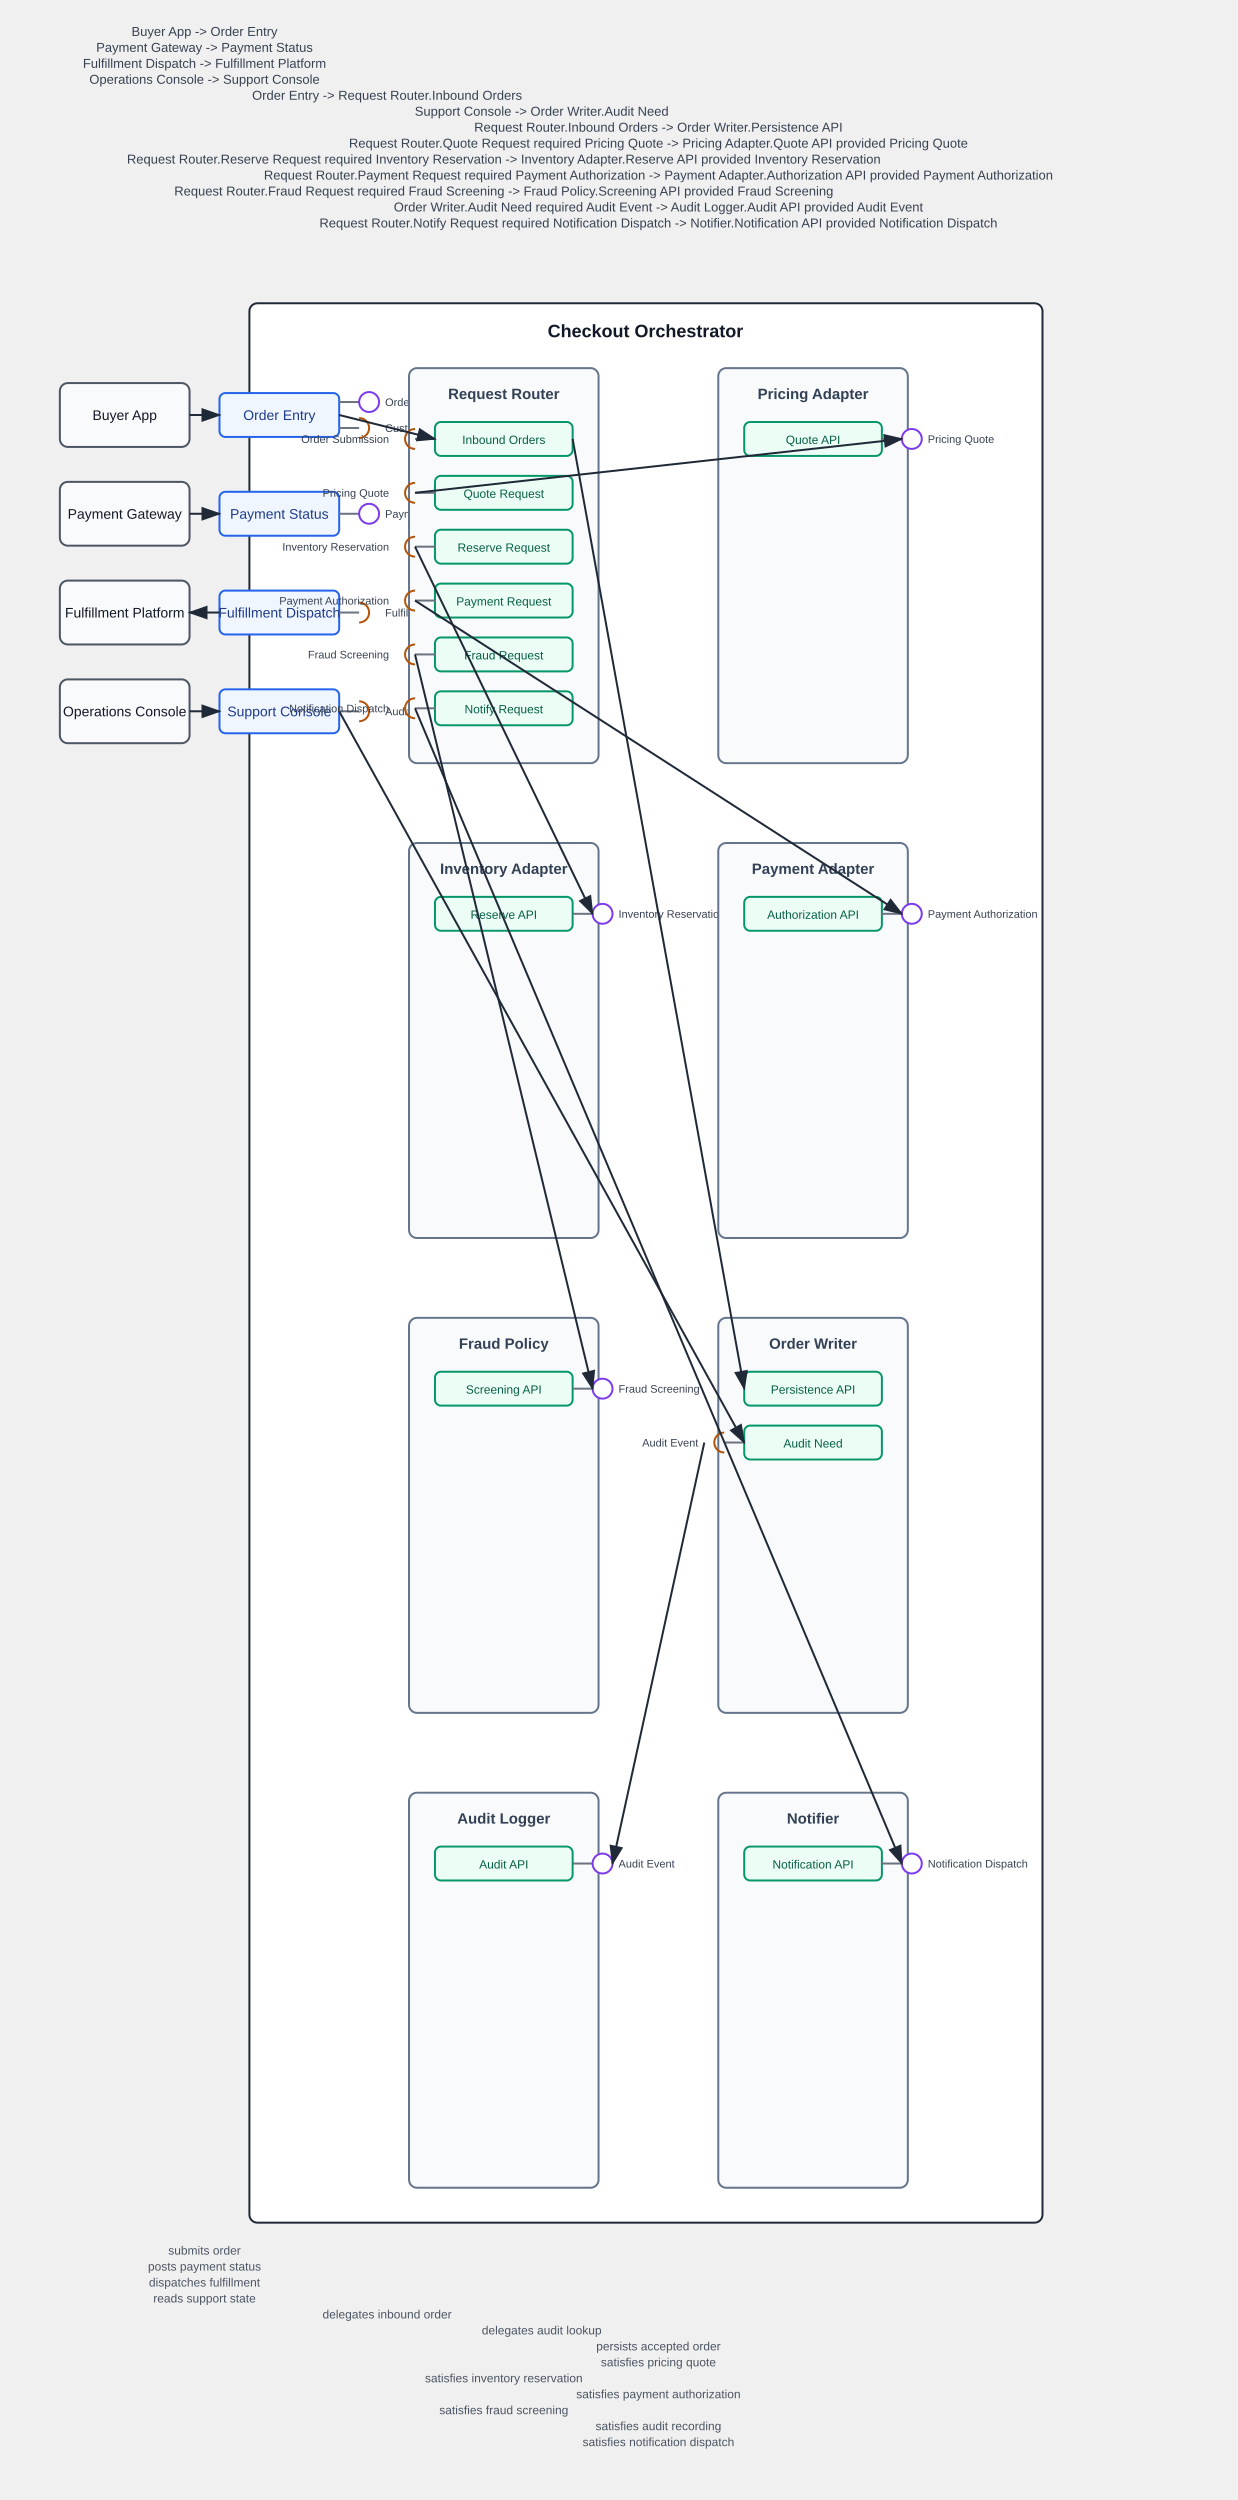
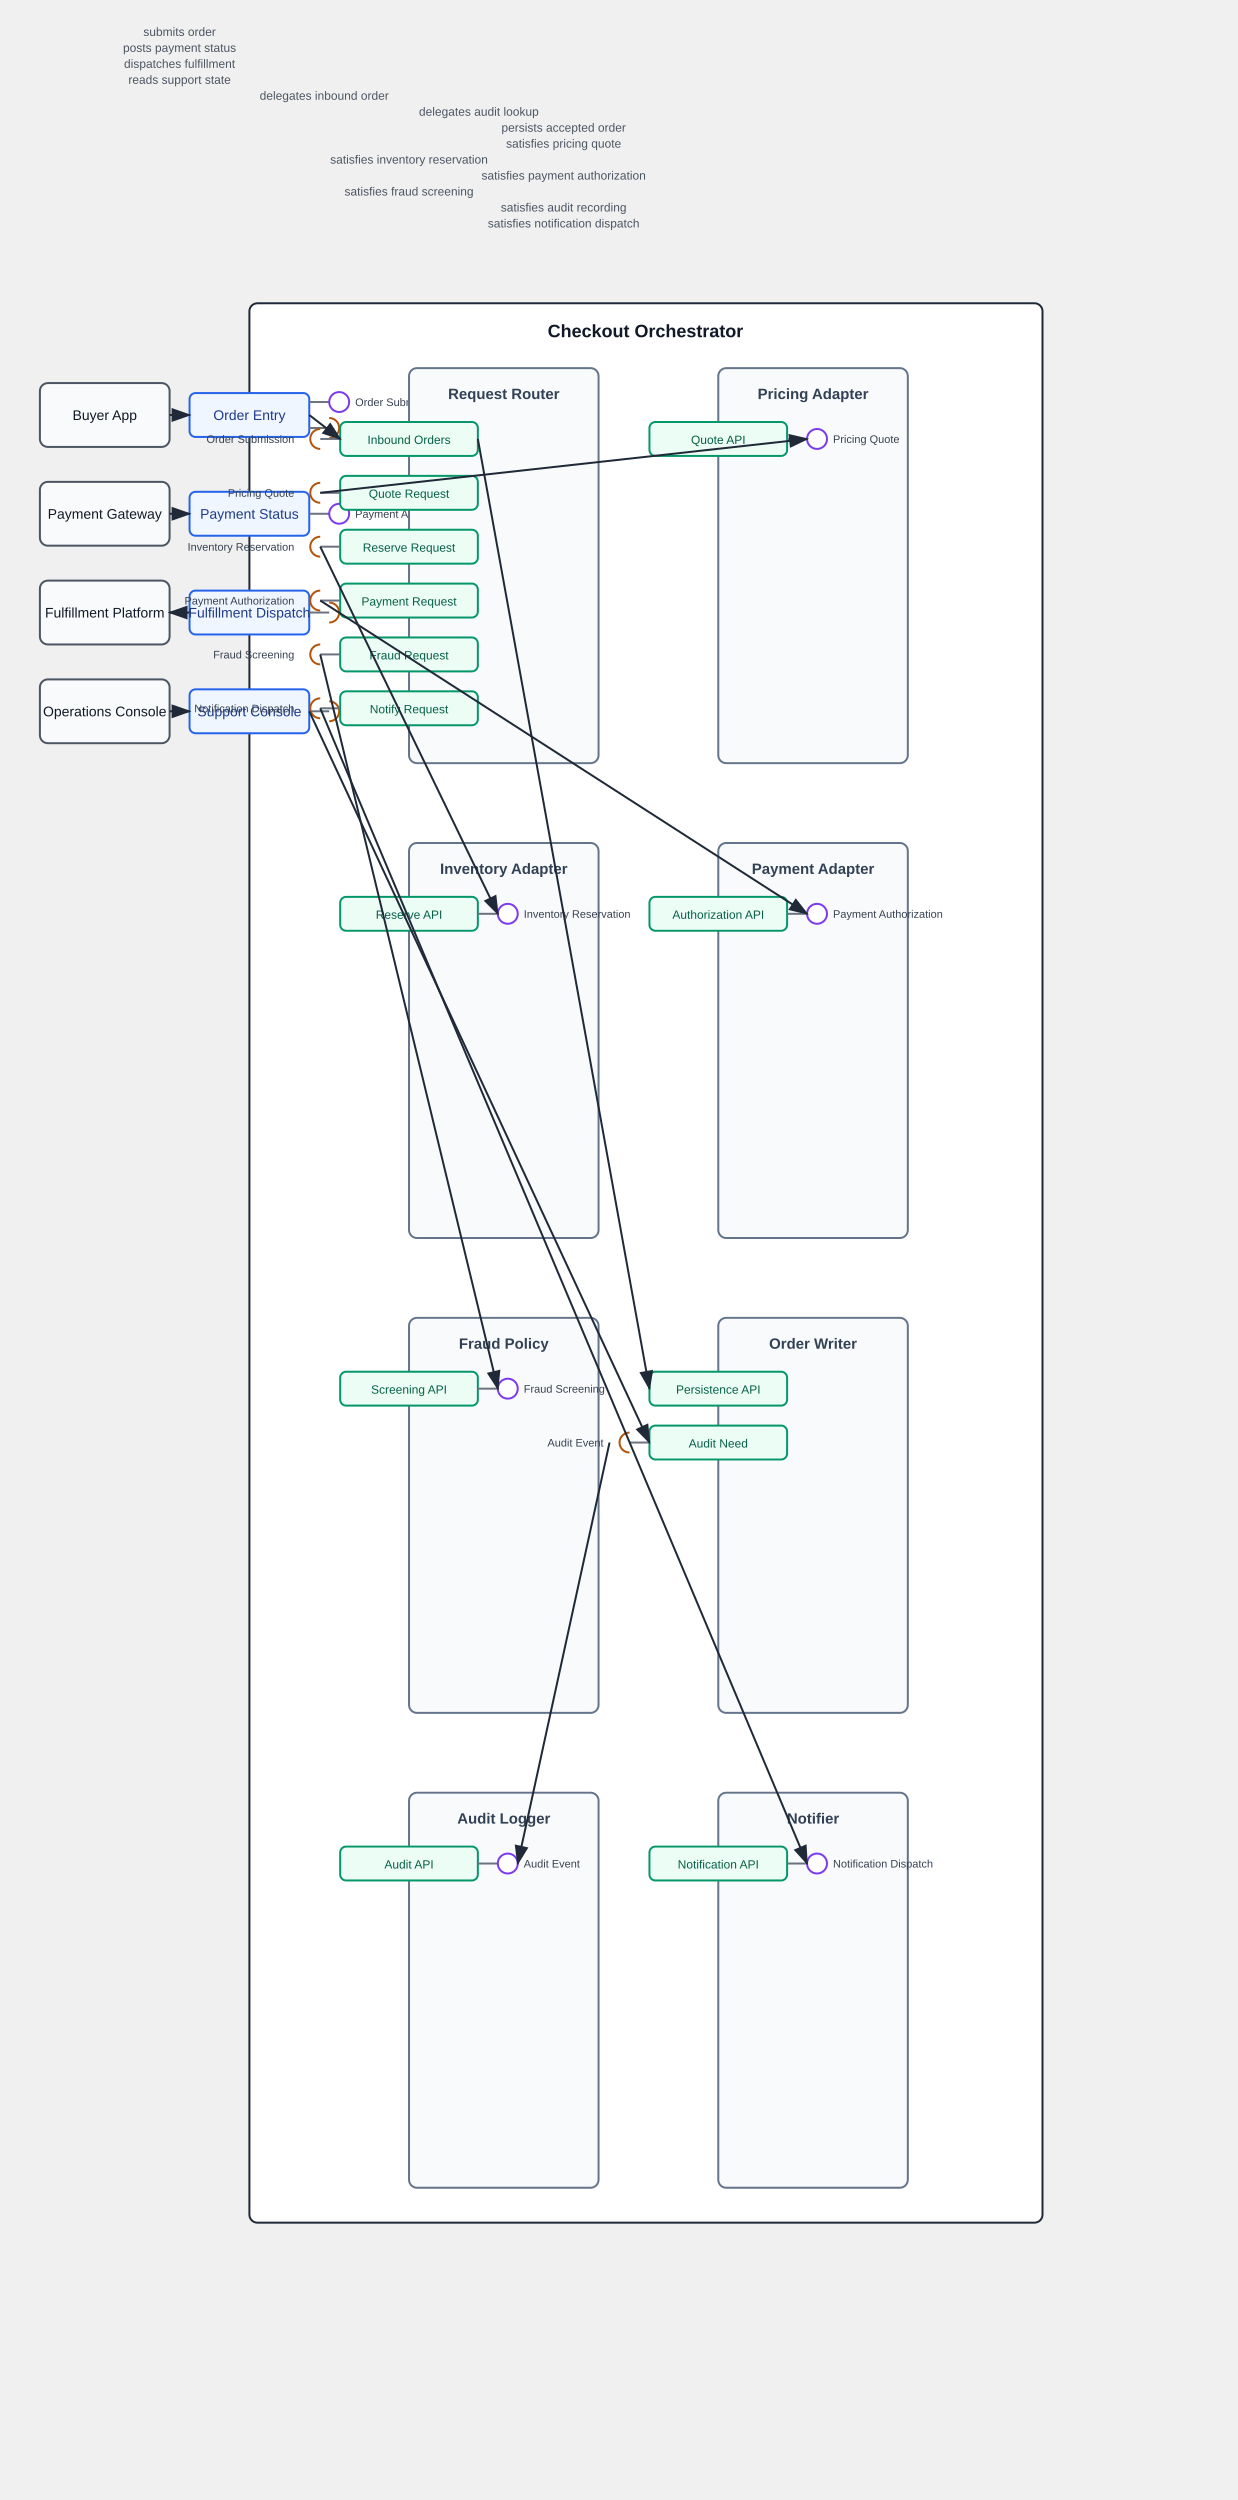
<svg xmlns="http://www.w3.org/2000/svg" width="1240" height="2506" viewBox="0 0 1240 2506" role="img" aria-labelledby="title desc">
  <defs>
    <marker id="arrowhead" markerWidth="10" markerHeight="7" refX="9" refY="3.5" orient="auto">
      <polygon points="0 0, 10 3.5, 0 7" fill="#1f2937" />
    </marker>
  </defs>
  <rect x="250" y="304" width="795" height="1924" rx="8" fill="#ffffff" stroke="#1f2937" stroke-width="2" />
  <text x="647" y="338" text-anchor="middle" font-family="Arial, sans-serif" font-size="18" font-weight="700" fill="#111827">Checkout Orchestrator</text>
-   <rect x="220" y="394" width="120" height="44" rx="6" fill="#eff6ff" stroke="#2563eb" stroke-width="2" />
-   <text x="280" y="421" text-anchor="middle" font-family="Arial, sans-serif" font-size="14" fill="#1e3a8a">Order Entry</text>
-   <line x1="340" y1="403" x2="360" y2="403" stroke="#6b7280" stroke-width="2" />
-   <circle data-interface-role="provided" data-owner="checkout_orchestrator" data-port="order_entry" data-interface="order_submission" cx="370" cy="403" r="10" fill="#ffffff" stroke="#7c3aed" stroke-width="2" />
-   <text x="386" y="407" text-anchor="start" font-family="Arial, sans-serif" font-size="11" fill="#374151">Order Submission</text>
-   <line x1="340" y1="429" x2="360" y2="429" stroke="#6b7280" stroke-width="2" />
-   <path data-interface-role="required" data-owner="checkout_orchestrator" data-port="order_entry" data-interface="customer_profile" d="M 360 419 A 10 10 0 0 1 360 439" fill="none" stroke="#b45309" stroke-width="2" />
-   <text x="386" y="433" text-anchor="start" font-family="Arial, sans-serif" font-size="11" fill="#374151">Customer Profile</text>
-   <rect x="220" y="493" width="120" height="44" rx="6" fill="#eff6ff" stroke="#2563eb" stroke-width="2" />
-   <text x="280" y="520" text-anchor="middle" font-family="Arial, sans-serif" font-size="14" fill="#1e3a8a">Payment Status</text>
-   <line x1="340" y1="515" x2="360" y2="515" stroke="#6b7280" stroke-width="2" />
-   <circle data-interface-role="provided" data-owner="checkout_orchestrator" data-port="payment_status" data-interface="payment_authorization" cx="370" cy="515" r="10" fill="#ffffff" stroke="#7c3aed" stroke-width="2" />
-   <text x="386" y="519" text-anchor="start" font-family="Arial, sans-serif" font-size="11" fill="#374151">Payment Authorization</text>
-   <rect x="220" y="592" width="120" height="44" rx="6" fill="#eff6ff" stroke="#2563eb" stroke-width="2" />
-   <text x="280" y="619" text-anchor="middle" font-family="Arial, sans-serif" font-size="14" fill="#1e3a8a">Fulfillment Dispatch</text>
-   <line x1="340" y1="614" x2="360" y2="614" stroke="#6b7280" stroke-width="2" />
-   <path data-interface-role="required" data-owner="checkout_orchestrator" data-port="fulfillment_dispatch" data-interface="fulfillment_command" d="M 360 604 A 10 10 0 0 1 360 624" fill="none" stroke="#b45309" stroke-width="2" />
-   <text x="386" y="618" text-anchor="start" font-family="Arial, sans-serif" font-size="11" fill="#374151">Fulfillment Command</text>
-   <rect x="220" y="691" width="120" height="44" rx="6" fill="#eff6ff" stroke="#2563eb" stroke-width="2" />
-   <text x="280" y="718" text-anchor="middle" font-family="Arial, sans-serif" font-size="14" fill="#1e3a8a">Support Console</text>
-   <line x1="340" y1="713" x2="360" y2="713" stroke="#6b7280" stroke-width="2" />
-   <path data-interface-role="required" data-owner="checkout_orchestrator" data-port="support_console" data-interface="audit_event" d="M 360 703 A 10 10 0 0 1 360 723" fill="none" stroke="#b45309" stroke-width="2" />
-   <text x="386" y="717" text-anchor="start" font-family="Arial, sans-serif" font-size="11" fill="#374151">Audit Event</text>
+   <rect x="190" y="394" width="120" height="44" rx="6" fill="#eff6ff" stroke="#2563eb" stroke-width="2" />
+   <text x="250" y="421" text-anchor="middle" font-family="Arial, sans-serif" font-size="14" fill="#1e3a8a">Order Entry</text>
+   <line x1="310" y1="403" x2="330" y2="403" stroke="#6b7280" stroke-width="2" />
+   <circle data-interface-role="provided" data-owner="checkout_orchestrator" data-port="order_entry" data-interface="order_submission" cx="340" cy="403" r="10" fill="#ffffff" stroke="#7c3aed" stroke-width="2" />
+   <text x="356" y="407" text-anchor="start" font-family="Arial, sans-serif" font-size="11" fill="#374151">Order Submission</text>
+   <line x1="310" y1="429" x2="330" y2="429" stroke="#6b7280" stroke-width="2" />
+   <path data-interface-role="required" data-owner="checkout_orchestrator" data-port="order_entry" data-interface="customer_profile" d="M 330 419 A 10 10 0 0 1 330 439" fill="none" stroke="#b45309" stroke-width="2" />
+   <text x="356" y="433" text-anchor="start" font-family="Arial, sans-serif" font-size="11" fill="#374151">Customer Profile</text>
+   <rect x="190" y="493" width="120" height="44" rx="6" fill="#eff6ff" stroke="#2563eb" stroke-width="2" />
+   <text x="250" y="520" text-anchor="middle" font-family="Arial, sans-serif" font-size="14" fill="#1e3a8a">Payment Status</text>
+   <line x1="310" y1="515" x2="330" y2="515" stroke="#6b7280" stroke-width="2" />
+   <circle data-interface-role="provided" data-owner="checkout_orchestrator" data-port="payment_status" data-interface="payment_authorization" cx="340" cy="515" r="10" fill="#ffffff" stroke="#7c3aed" stroke-width="2" />
+   <text x="356" y="519" text-anchor="start" font-family="Arial, sans-serif" font-size="11" fill="#374151">Payment Authorization</text>
+   <rect x="190" y="592" width="120" height="44" rx="6" fill="#eff6ff" stroke="#2563eb" stroke-width="2" />
+   <text x="250" y="619" text-anchor="middle" font-family="Arial, sans-serif" font-size="14" fill="#1e3a8a">Fulfillment Dispatch</text>
+   <line x1="310" y1="614" x2="330" y2="614" stroke="#6b7280" stroke-width="2" />
+   <path data-interface-role="required" data-owner="checkout_orchestrator" data-port="fulfillment_dispatch" data-interface="fulfillment_command" d="M 330 604 A 10 10 0 0 1 330 624" fill="none" stroke="#b45309" stroke-width="2" />
+   <text x="356" y="618" text-anchor="start" font-family="Arial, sans-serif" font-size="11" fill="#374151">Fulfillment Command</text>
+   <rect x="190" y="691" width="120" height="44" rx="6" fill="#eff6ff" stroke="#2563eb" stroke-width="2" />
+   <text x="250" y="718" text-anchor="middle" font-family="Arial, sans-serif" font-size="14" fill="#1e3a8a">Support Console</text>
+   <line x1="310" y1="713" x2="330" y2="713" stroke="#6b7280" stroke-width="2" />
+   <path data-interface-role="required" data-owner="checkout_orchestrator" data-port="support_console" data-interface="audit_event" d="M 330 703 A 10 10 0 0 1 330 723" fill="none" stroke="#b45309" stroke-width="2" />
+   <text x="356" y="717" text-anchor="start" font-family="Arial, sans-serif" font-size="11" fill="#374151">Audit Event</text>
  <rect x="410" y="369" width="190" height="396" rx="8" fill="#f8fafc" stroke="#64748b" stroke-width="2" />
  <text x="505" y="400" text-anchor="middle" font-family="Arial, sans-serif" font-size="15" font-weight="700" fill="#334155">Request Router</text>
-   <rect x="436" y="423" width="138" height="34" rx="6" fill="#ecfdf5" stroke="#059669" stroke-width="2" />
-   <text x="505" y="445" text-anchor="middle" font-family="Arial, sans-serif" font-size="12" fill="#065f46">Inbound Orders</text>
-   <line x1="436" y1="440" x2="416" y2="440" stroke="#6b7280" stroke-width="2" />
-   <path data-interface-role="required" data-owner="request_router" data-port="inbound_orders" data-interface="order_submission" d="M 416 430 A 10 10 0 0 0 416 450" fill="none" stroke="#b45309" stroke-width="2" />
-   <text x="390" y="444" text-anchor="end" font-family="Arial, sans-serif" font-size="11" fill="#374151">Order Submission</text>
-   <rect x="436" y="477" width="138" height="34" rx="6" fill="#ecfdf5" stroke="#059669" stroke-width="2" />
-   <text x="505" y="499" text-anchor="middle" font-family="Arial, sans-serif" font-size="12" fill="#065f46">Quote Request</text>
-   <line x1="436" y1="494" x2="416" y2="494" stroke="#6b7280" stroke-width="2" />
-   <path data-interface-role="required" data-owner="request_router" data-port="quote_request" data-interface="pricing_quote" d="M 416 484 A 10 10 0 0 0 416 504" fill="none" stroke="#b45309" stroke-width="2" />
-   <text x="390" y="498" text-anchor="end" font-family="Arial, sans-serif" font-size="11" fill="#374151">Pricing Quote</text>
-   <rect x="436" y="531" width="138" height="34" rx="6" fill="#ecfdf5" stroke="#059669" stroke-width="2" />
-   <text x="505" y="553" text-anchor="middle" font-family="Arial, sans-serif" font-size="12" fill="#065f46">Reserve Request</text>
-   <line x1="436" y1="548" x2="416" y2="548" stroke="#6b7280" stroke-width="2" />
-   <path data-interface-role="required" data-owner="request_router" data-port="reserve_request" data-interface="inventory_reservation" d="M 416 538 A 10 10 0 0 0 416 558" fill="none" stroke="#b45309" stroke-width="2" />
-   <text x="390" y="552" text-anchor="end" font-family="Arial, sans-serif" font-size="11" fill="#374151">Inventory Reservation</text>
-   <rect x="436" y="585" width="138" height="34" rx="6" fill="#ecfdf5" stroke="#059669" stroke-width="2" />
-   <text x="505" y="607" text-anchor="middle" font-family="Arial, sans-serif" font-size="12" fill="#065f46">Payment Request</text>
-   <line x1="436" y1="602" x2="416" y2="602" stroke="#6b7280" stroke-width="2" />
-   <path data-interface-role="required" data-owner="request_router" data-port="payment_request" data-interface="payment_authorization" d="M 416 592 A 10 10 0 0 0 416 612" fill="none" stroke="#b45309" stroke-width="2" />
-   <text x="390" y="606" text-anchor="end" font-family="Arial, sans-serif" font-size="11" fill="#374151">Payment Authorization</text>
-   <rect x="436" y="639" width="138" height="34" rx="6" fill="#ecfdf5" stroke="#059669" stroke-width="2" />
-   <text x="505" y="661" text-anchor="middle" font-family="Arial, sans-serif" font-size="12" fill="#065f46">Fraud Request</text>
-   <line x1="436" y1="656" x2="416" y2="656" stroke="#6b7280" stroke-width="2" />
-   <path data-interface-role="required" data-owner="request_router" data-port="fraud_request" data-interface="fraud_screening" d="M 416 646 A 10 10 0 0 0 416 666" fill="none" stroke="#b45309" stroke-width="2" />
-   <text x="390" y="660" text-anchor="end" font-family="Arial, sans-serif" font-size="11" fill="#374151">Fraud Screening</text>
-   <rect x="436" y="693" width="138" height="34" rx="6" fill="#ecfdf5" stroke="#059669" stroke-width="2" />
-   <text x="505" y="715" text-anchor="middle" font-family="Arial, sans-serif" font-size="12" fill="#065f46">Notify Request</text>
-   <line x1="436" y1="710" x2="416" y2="710" stroke="#6b7280" stroke-width="2" />
-   <path data-interface-role="required" data-owner="request_router" data-port="notify_request" data-interface="notification_dispatch" d="M 416 700 A 10 10 0 0 0 416 720" fill="none" stroke="#b45309" stroke-width="2" />
-   <text x="390" y="714" text-anchor="end" font-family="Arial, sans-serif" font-size="11" fill="#374151">Notification Dispatch</text>
+   <rect x="341" y="423" width="138" height="34" rx="6" fill="#ecfdf5" stroke="#059669" stroke-width="2" />
+   <text x="410" y="445" text-anchor="middle" font-family="Arial, sans-serif" font-size="12" fill="#065f46">Inbound Orders</text>
+   <line x1="341" y1="440" x2="321" y2="440" stroke="#6b7280" stroke-width="2" />
+   <path data-interface-role="required" data-owner="request_router" data-port="inbound_orders" data-interface="order_submission" d="M 321 430 A 10 10 0 0 0 321 450" fill="none" stroke="#b45309" stroke-width="2" />
+   <text x="295" y="444" text-anchor="end" font-family="Arial, sans-serif" font-size="11" fill="#374151">Order Submission</text>
+   <rect x="341" y="477" width="138" height="34" rx="6" fill="#ecfdf5" stroke="#059669" stroke-width="2" />
+   <text x="410" y="499" text-anchor="middle" font-family="Arial, sans-serif" font-size="12" fill="#065f46">Quote Request</text>
+   <line x1="341" y1="494" x2="321" y2="494" stroke="#6b7280" stroke-width="2" />
+   <path data-interface-role="required" data-owner="request_router" data-port="quote_request" data-interface="pricing_quote" d="M 321 484 A 10 10 0 0 0 321 504" fill="none" stroke="#b45309" stroke-width="2" />
+   <text x="295" y="498" text-anchor="end" font-family="Arial, sans-serif" font-size="11" fill="#374151">Pricing Quote</text>
+   <rect x="341" y="531" width="138" height="34" rx="6" fill="#ecfdf5" stroke="#059669" stroke-width="2" />
+   <text x="410" y="553" text-anchor="middle" font-family="Arial, sans-serif" font-size="12" fill="#065f46">Reserve Request</text>
+   <line x1="341" y1="548" x2="321" y2="548" stroke="#6b7280" stroke-width="2" />
+   <path data-interface-role="required" data-owner="request_router" data-port="reserve_request" data-interface="inventory_reservation" d="M 321 538 A 10 10 0 0 0 321 558" fill="none" stroke="#b45309" stroke-width="2" />
+   <text x="295" y="552" text-anchor="end" font-family="Arial, sans-serif" font-size="11" fill="#374151">Inventory Reservation</text>
+   <rect x="341" y="585" width="138" height="34" rx="6" fill="#ecfdf5" stroke="#059669" stroke-width="2" />
+   <text x="410" y="607" text-anchor="middle" font-family="Arial, sans-serif" font-size="12" fill="#065f46">Payment Request</text>
+   <line x1="341" y1="602" x2="321" y2="602" stroke="#6b7280" stroke-width="2" />
+   <path data-interface-role="required" data-owner="request_router" data-port="payment_request" data-interface="payment_authorization" d="M 321 592 A 10 10 0 0 0 321 612" fill="none" stroke="#b45309" stroke-width="2" />
+   <text x="295" y="606" text-anchor="end" font-family="Arial, sans-serif" font-size="11" fill="#374151">Payment Authorization</text>
+   <rect x="341" y="639" width="138" height="34" rx="6" fill="#ecfdf5" stroke="#059669" stroke-width="2" />
+   <text x="410" y="661" text-anchor="middle" font-family="Arial, sans-serif" font-size="12" fill="#065f46">Fraud Request</text>
+   <line x1="341" y1="656" x2="321" y2="656" stroke="#6b7280" stroke-width="2" />
+   <path data-interface-role="required" data-owner="request_router" data-port="fraud_request" data-interface="fraud_screening" d="M 321 646 A 10 10 0 0 0 321 666" fill="none" stroke="#b45309" stroke-width="2" />
+   <text x="295" y="660" text-anchor="end" font-family="Arial, sans-serif" font-size="11" fill="#374151">Fraud Screening</text>
+   <rect x="341" y="693" width="138" height="34" rx="6" fill="#ecfdf5" stroke="#059669" stroke-width="2" />
+   <text x="410" y="715" text-anchor="middle" font-family="Arial, sans-serif" font-size="12" fill="#065f46">Notify Request</text>
+   <line x1="341" y1="710" x2="321" y2="710" stroke="#6b7280" stroke-width="2" />
+   <path data-interface-role="required" data-owner="request_router" data-port="notify_request" data-interface="notification_dispatch" d="M 321 700 A 10 10 0 0 0 321 720" fill="none" stroke="#b45309" stroke-width="2" />
+   <text x="295" y="714" text-anchor="end" font-family="Arial, sans-serif" font-size="11" fill="#374151">Notification Dispatch</text>
  <rect x="720" y="369" width="190" height="396" rx="8" fill="#f8fafc" stroke="#64748b" stroke-width="2" />
  <text x="815" y="400" text-anchor="middle" font-family="Arial, sans-serif" font-size="15" font-weight="700" fill="#334155">Pricing Adapter</text>
-   <rect x="746" y="423" width="138" height="34" rx="6" fill="#ecfdf5" stroke="#059669" stroke-width="2" />
-   <text x="815" y="445" text-anchor="middle" font-family="Arial, sans-serif" font-size="12" fill="#065f46">Quote API</text>
-   <line x1="884" y1="440" x2="904" y2="440" stroke="#6b7280" stroke-width="2" />
-   <circle data-interface-role="provided" data-owner="pricing_adapter" data-port="quote_api" data-interface="pricing_quote" cx="914" cy="440" r="10" fill="#ffffff" stroke="#7c3aed" stroke-width="2" />
-   <text x="930" y="444" text-anchor="start" font-family="Arial, sans-serif" font-size="11" fill="#374151">Pricing Quote</text>
+   <rect x="651" y="423" width="138" height="34" rx="6" fill="#ecfdf5" stroke="#059669" stroke-width="2" />
+   <text x="720" y="445" text-anchor="middle" font-family="Arial, sans-serif" font-size="12" fill="#065f46">Quote API</text>
+   <line x1="789" y1="440" x2="809" y2="440" stroke="#6b7280" stroke-width="2" />
+   <circle data-interface-role="provided" data-owner="pricing_adapter" data-port="quote_api" data-interface="pricing_quote" cx="819" cy="440" r="10" fill="#ffffff" stroke="#7c3aed" stroke-width="2" />
+   <text x="835" y="444" text-anchor="start" font-family="Arial, sans-serif" font-size="11" fill="#374151">Pricing Quote</text>
  <rect x="410" y="845" width="190" height="396" rx="8" fill="#f8fafc" stroke="#64748b" stroke-width="2" />
  <text x="505" y="876" text-anchor="middle" font-family="Arial, sans-serif" font-size="15" font-weight="700" fill="#334155">Inventory Adapter</text>
-   <rect x="436" y="899" width="138" height="34" rx="6" fill="#ecfdf5" stroke="#059669" stroke-width="2" />
-   <text x="505" y="921" text-anchor="middle" font-family="Arial, sans-serif" font-size="12" fill="#065f46">Reserve API</text>
-   <line x1="574" y1="916" x2="594" y2="916" stroke="#6b7280" stroke-width="2" />
-   <circle data-interface-role="provided" data-owner="inventory_adapter" data-port="reserve_api" data-interface="inventory_reservation" cx="604" cy="916" r="10" fill="#ffffff" stroke="#7c3aed" stroke-width="2" />
-   <text x="620" y="920" text-anchor="start" font-family="Arial, sans-serif" font-size="11" fill="#374151">Inventory Reservation</text>
+   <rect x="341" y="899" width="138" height="34" rx="6" fill="#ecfdf5" stroke="#059669" stroke-width="2" />
+   <text x="410" y="921" text-anchor="middle" font-family="Arial, sans-serif" font-size="12" fill="#065f46">Reserve API</text>
+   <line x1="479" y1="916" x2="499" y2="916" stroke="#6b7280" stroke-width="2" />
+   <circle data-interface-role="provided" data-owner="inventory_adapter" data-port="reserve_api" data-interface="inventory_reservation" cx="509" cy="916" r="10" fill="#ffffff" stroke="#7c3aed" stroke-width="2" />
+   <text x="525" y="920" text-anchor="start" font-family="Arial, sans-serif" font-size="11" fill="#374151">Inventory Reservation</text>
  <rect x="720" y="845" width="190" height="396" rx="8" fill="#f8fafc" stroke="#64748b" stroke-width="2" />
  <text x="815" y="876" text-anchor="middle" font-family="Arial, sans-serif" font-size="15" font-weight="700" fill="#334155">Payment Adapter</text>
-   <rect x="746" y="899" width="138" height="34" rx="6" fill="#ecfdf5" stroke="#059669" stroke-width="2" />
-   <text x="815" y="921" text-anchor="middle" font-family="Arial, sans-serif" font-size="12" fill="#065f46">Authorization API</text>
-   <line x1="884" y1="916" x2="904" y2="916" stroke="#6b7280" stroke-width="2" />
-   <circle data-interface-role="provided" data-owner="payment_adapter" data-port="authorization_api" data-interface="payment_authorization" cx="914" cy="916" r="10" fill="#ffffff" stroke="#7c3aed" stroke-width="2" />
-   <text x="930" y="920" text-anchor="start" font-family="Arial, sans-serif" font-size="11" fill="#374151">Payment Authorization</text>
+   <rect x="651" y="899" width="138" height="34" rx="6" fill="#ecfdf5" stroke="#059669" stroke-width="2" />
+   <text x="720" y="921" text-anchor="middle" font-family="Arial, sans-serif" font-size="12" fill="#065f46">Authorization API</text>
+   <line x1="789" y1="916" x2="809" y2="916" stroke="#6b7280" stroke-width="2" />
+   <circle data-interface-role="provided" data-owner="payment_adapter" data-port="authorization_api" data-interface="payment_authorization" cx="819" cy="916" r="10" fill="#ffffff" stroke="#7c3aed" stroke-width="2" />
+   <text x="835" y="920" text-anchor="start" font-family="Arial, sans-serif" font-size="11" fill="#374151">Payment Authorization</text>
  <rect x="410" y="1321" width="190" height="396" rx="8" fill="#f8fafc" stroke="#64748b" stroke-width="2" />
  <text x="505" y="1352" text-anchor="middle" font-family="Arial, sans-serif" font-size="15" font-weight="700" fill="#334155">Fraud Policy</text>
-   <rect x="436" y="1375" width="138" height="34" rx="6" fill="#ecfdf5" stroke="#059669" stroke-width="2" />
-   <text x="505" y="1397" text-anchor="middle" font-family="Arial, sans-serif" font-size="12" fill="#065f46">Screening API</text>
-   <line x1="574" y1="1392" x2="594" y2="1392" stroke="#6b7280" stroke-width="2" />
-   <circle data-interface-role="provided" data-owner="fraud_policy" data-port="screening_api" data-interface="fraud_screening" cx="604" cy="1392" r="10" fill="#ffffff" stroke="#7c3aed" stroke-width="2" />
-   <text x="620" y="1396" text-anchor="start" font-family="Arial, sans-serif" font-size="11" fill="#374151">Fraud Screening</text>
+   <rect x="341" y="1375" width="138" height="34" rx="6" fill="#ecfdf5" stroke="#059669" stroke-width="2" />
+   <text x="410" y="1397" text-anchor="middle" font-family="Arial, sans-serif" font-size="12" fill="#065f46">Screening API</text>
+   <line x1="479" y1="1392" x2="499" y2="1392" stroke="#6b7280" stroke-width="2" />
+   <circle data-interface-role="provided" data-owner="fraud_policy" data-port="screening_api" data-interface="fraud_screening" cx="509" cy="1392" r="10" fill="#ffffff" stroke="#7c3aed" stroke-width="2" />
+   <text x="525" y="1396" text-anchor="start" font-family="Arial, sans-serif" font-size="11" fill="#374151">Fraud Screening</text>
  <rect x="720" y="1321" width="190" height="396" rx="8" fill="#f8fafc" stroke="#64748b" stroke-width="2" />
  <text x="815" y="1352" text-anchor="middle" font-family="Arial, sans-serif" font-size="15" font-weight="700" fill="#334155">Order Writer</text>
-   <rect x="746" y="1375" width="138" height="34" rx="6" fill="#ecfdf5" stroke="#059669" stroke-width="2" />
-   <text x="815" y="1397" text-anchor="middle" font-family="Arial, sans-serif" font-size="12" fill="#065f46">Persistence API</text>
-   <rect x="746" y="1429" width="138" height="34" rx="6" fill="#ecfdf5" stroke="#059669" stroke-width="2" />
-   <text x="815" y="1451" text-anchor="middle" font-family="Arial, sans-serif" font-size="12" fill="#065f46">Audit Need</text>
-   <line x1="746" y1="1446" x2="726" y2="1446" stroke="#6b7280" stroke-width="2" />
-   <path data-interface-role="required" data-owner="order_writer" data-port="audit_need" data-interface="audit_event" d="M 726 1436 A 10 10 0 0 0 726 1456" fill="none" stroke="#b45309" stroke-width="2" />
-   <text x="700" y="1450" text-anchor="end" font-family="Arial, sans-serif" font-size="11" fill="#374151">Audit Event</text>
+   <rect x="651" y="1375" width="138" height="34" rx="6" fill="#ecfdf5" stroke="#059669" stroke-width="2" />
+   <text x="720" y="1397" text-anchor="middle" font-family="Arial, sans-serif" font-size="12" fill="#065f46">Persistence API</text>
+   <rect x="651" y="1429" width="138" height="34" rx="6" fill="#ecfdf5" stroke="#059669" stroke-width="2" />
+   <text x="720" y="1451" text-anchor="middle" font-family="Arial, sans-serif" font-size="12" fill="#065f46">Audit Need</text>
+   <line x1="651" y1="1446" x2="631" y2="1446" stroke="#6b7280" stroke-width="2" />
+   <path data-interface-role="required" data-owner="order_writer" data-port="audit_need" data-interface="audit_event" d="M 631 1436 A 10 10 0 0 0 631 1456" fill="none" stroke="#b45309" stroke-width="2" />
+   <text x="605" y="1450" text-anchor="end" font-family="Arial, sans-serif" font-size="11" fill="#374151">Audit Event</text>
  <rect x="410" y="1797" width="190" height="396" rx="8" fill="#f8fafc" stroke="#64748b" stroke-width="2" />
  <text x="505" y="1828" text-anchor="middle" font-family="Arial, sans-serif" font-size="15" font-weight="700" fill="#334155">Audit Logger</text>
-   <rect x="436" y="1851" width="138" height="34" rx="6" fill="#ecfdf5" stroke="#059669" stroke-width="2" />
-   <text x="505" y="1873" text-anchor="middle" font-family="Arial, sans-serif" font-size="12" fill="#065f46">Audit API</text>
-   <line x1="574" y1="1868" x2="594" y2="1868" stroke="#6b7280" stroke-width="2" />
-   <circle data-interface-role="provided" data-owner="audit_logger" data-port="audit_api" data-interface="audit_event" cx="604" cy="1868" r="10" fill="#ffffff" stroke="#7c3aed" stroke-width="2" />
-   <text x="620" y="1872" text-anchor="start" font-family="Arial, sans-serif" font-size="11" fill="#374151">Audit Event</text>
+   <rect x="341" y="1851" width="138" height="34" rx="6" fill="#ecfdf5" stroke="#059669" stroke-width="2" />
+   <text x="410" y="1873" text-anchor="middle" font-family="Arial, sans-serif" font-size="12" fill="#065f46">Audit API</text>
+   <line x1="479" y1="1868" x2="499" y2="1868" stroke="#6b7280" stroke-width="2" />
+   <circle data-interface-role="provided" data-owner="audit_logger" data-port="audit_api" data-interface="audit_event" cx="509" cy="1868" r="10" fill="#ffffff" stroke="#7c3aed" stroke-width="2" />
+   <text x="525" y="1872" text-anchor="start" font-family="Arial, sans-serif" font-size="11" fill="#374151">Audit Event</text>
  <rect x="720" y="1797" width="190" height="396" rx="8" fill="#f8fafc" stroke="#64748b" stroke-width="2" />
  <text x="815" y="1828" text-anchor="middle" font-family="Arial, sans-serif" font-size="15" font-weight="700" fill="#334155">Notifier</text>
-   <rect x="746" y="1851" width="138" height="34" rx="6" fill="#ecfdf5" stroke="#059669" stroke-width="2" />
-   <text x="815" y="1873" text-anchor="middle" font-family="Arial, sans-serif" font-size="12" fill="#065f46">Notification API</text>
-   <line x1="884" y1="1868" x2="904" y2="1868" stroke="#6b7280" stroke-width="2" />
-   <circle data-interface-role="provided" data-owner="notifier" data-port="notification_api" data-interface="notification_dispatch" cx="914" cy="1868" r="10" fill="#ffffff" stroke="#7c3aed" stroke-width="2" />
-   <text x="930" y="1872" text-anchor="start" font-family="Arial, sans-serif" font-size="11" fill="#374151">Notification Dispatch</text>
-   <rect x="60" y="384" width="130" height="64" rx="8" fill="#f9fafb" stroke="#4b5563" stroke-width="2" />
-   <text x="125" y="421" text-anchor="middle" font-family="Arial, sans-serif" font-size="14" fill="#111827">Buyer App</text>
-   <rect x="60" y="483" width="130" height="64" rx="8" fill="#f9fafb" stroke="#4b5563" stroke-width="2" />
-   <text x="125" y="520" text-anchor="middle" font-family="Arial, sans-serif" font-size="14" fill="#111827">Payment Gateway</text>
-   <rect x="60" y="582" width="130" height="64" rx="8" fill="#f9fafb" stroke="#4b5563" stroke-width="2" />
-   <text x="125" y="619" text-anchor="middle" font-family="Arial, sans-serif" font-size="14" fill="#111827">Fulfillment Platform</text>
-   <rect x="60" y="681" width="130" height="64" rx="8" fill="#f9fafb" stroke="#4b5563" stroke-width="2" />
-   <text x="125" y="718" text-anchor="middle" font-family="Arial, sans-serif" font-size="14" fill="#111827">Operations Console</text>
-   <line x1="190" y1="416" x2="220" y2="416" stroke="#1f2937" stroke-width="2" marker-end="url(#arrowhead)" />
-   <text x="205" y="36" text-anchor="middle" font-family="Arial, sans-serif" font-size="13" fill="#374151">Buyer App -&gt; Order Entry</text>
-   <text x="205" y="2260" text-anchor="middle" font-family="Arial, sans-serif" font-size="12" fill="#4b5563">submits order</text>
-   <line x1="190" y1="515" x2="220" y2="515" stroke="#1f2937" stroke-width="2" marker-end="url(#arrowhead)" />
-   <text x="205" y="52" text-anchor="middle" font-family="Arial, sans-serif" font-size="13" fill="#374151">Payment Gateway -&gt; Payment Status</text>
-   <text x="205" y="2276" text-anchor="middle" font-family="Arial, sans-serif" font-size="12" fill="#4b5563">posts payment status</text>
-   <line x1="220" y1="614" x2="190" y2="614" stroke="#1f2937" stroke-width="2" marker-end="url(#arrowhead)" />
-   <text x="205" y="68" text-anchor="middle" font-family="Arial, sans-serif" font-size="13" fill="#374151">Fulfillment Dispatch -&gt; Fulfillment Platform</text>
-   <text x="205" y="2292" text-anchor="middle" font-family="Arial, sans-serif" font-size="12" fill="#4b5563">dispatches fulfillment</text>
-   <line x1="190" y1="713" x2="220" y2="713" stroke="#1f2937" stroke-width="2" marker-end="url(#arrowhead)" />
-   <text x="205" y="84" text-anchor="middle" font-family="Arial, sans-serif" font-size="13" fill="#374151">Operations Console -&gt; Support Console</text>
-   <text x="205" y="2308" text-anchor="middle" font-family="Arial, sans-serif" font-size="12" fill="#4b5563">reads support state</text>
-   <line x1="340" y1="416" x2="436" y2="440" stroke="#1f2937" stroke-width="2" marker-end="url(#arrowhead)" />
-   <text x="388" y="100" text-anchor="middle" font-family="Arial, sans-serif" font-size="13" fill="#374151">Order Entry -&gt; Request Router.Inbound Orders</text>
-   <text x="388" y="2324" text-anchor="middle" font-family="Arial, sans-serif" font-size="12" fill="#4b5563">delegates inbound order</text>
-   <line x1="340" y1="713" x2="746" y2="1446" stroke="#1f2937" stroke-width="2" marker-end="url(#arrowhead)" />
-   <text x="543" y="116" text-anchor="middle" font-family="Arial, sans-serif" font-size="13" fill="#374151">Support Console -&gt; Order Writer.Audit Need</text>
-   <text x="543" y="2340" text-anchor="middle" font-family="Arial, sans-serif" font-size="12" fill="#4b5563">delegates audit lookup</text>
-   <line x1="574" y1="440" x2="746" y2="1392" stroke="#1f2937" stroke-width="2" marker-end="url(#arrowhead)" />
-   <text x="660" y="132" text-anchor="middle" font-family="Arial, sans-serif" font-size="13" fill="#374151">Request Router.Inbound Orders -&gt; Order Writer.Persistence API</text>
-   <text x="660" y="2356" text-anchor="middle" font-family="Arial, sans-serif" font-size="12" fill="#4b5563">persists accepted order</text>
-   <line x1="416" y1="494" x2="904" y2="440" stroke="#1f2937" stroke-width="2" marker-end="url(#arrowhead)" />
-   <text x="660" y="148" text-anchor="middle" font-family="Arial, sans-serif" font-size="13" fill="#374151">Request Router.Quote Request required Pricing Quote -&gt; Pricing Adapter.Quote API provided Pricing Quote</text>
-   <text x="660" y="2372" text-anchor="middle" font-family="Arial, sans-serif" font-size="12" fill="#4b5563">satisfies pricing quote</text>
-   <line x1="416" y1="548" x2="594" y2="916" stroke="#1f2937" stroke-width="2" marker-end="url(#arrowhead)" />
-   <text x="505" y="164" text-anchor="middle" font-family="Arial, sans-serif" font-size="13" fill="#374151">Request Router.Reserve Request required Inventory Reservation -&gt; Inventory Adapter.Reserve API provided Inventory Reservation</text>
-   <text x="505" y="2388" text-anchor="middle" font-family="Arial, sans-serif" font-size="12" fill="#4b5563">satisfies inventory reservation</text>
-   <line x1="416" y1="602" x2="904" y2="916" stroke="#1f2937" stroke-width="2" marker-end="url(#arrowhead)" />
-   <text x="660" y="180" text-anchor="middle" font-family="Arial, sans-serif" font-size="13" fill="#374151">Request Router.Payment Request required Payment Authorization -&gt; Payment Adapter.Authorization API provided Payment Authorization</text>
-   <text x="660" y="2404" text-anchor="middle" font-family="Arial, sans-serif" font-size="12" fill="#4b5563">satisfies payment authorization</text>
-   <line x1="416" y1="656" x2="594" y2="1392" stroke="#1f2937" stroke-width="2" marker-end="url(#arrowhead)" />
-   <text x="505" y="196" text-anchor="middle" font-family="Arial, sans-serif" font-size="13" fill="#374151">Request Router.Fraud Request required Fraud Screening -&gt; Fraud Policy.Screening API provided Fraud Screening</text>
-   <text x="505" y="2420" text-anchor="middle" font-family="Arial, sans-serif" font-size="12" fill="#4b5563">satisfies fraud screening</text>
-   <line x1="706" y1="1446" x2="614" y2="1868" stroke="#1f2937" stroke-width="2" marker-end="url(#arrowhead)" />
-   <text x="660" y="212" text-anchor="middle" font-family="Arial, sans-serif" font-size="13" fill="#374151">Order Writer.Audit Need required Audit Event -&gt; Audit Logger.Audit API provided Audit Event</text>
-   <text x="660" y="2436" text-anchor="middle" font-family="Arial, sans-serif" font-size="12" fill="#4b5563">satisfies audit recording</text>
-   <line x1="416" y1="710" x2="904" y2="1868" stroke="#1f2937" stroke-width="2" marker-end="url(#arrowhead)" />
-   <text x="660" y="228" text-anchor="middle" font-family="Arial, sans-serif" font-size="13" fill="#374151">Request Router.Notify Request required Notification Dispatch -&gt; Notifier.Notification API provided Notification Dispatch</text>
-   <text x="660" y="2452" text-anchor="middle" font-family="Arial, sans-serif" font-size="12" fill="#4b5563">satisfies notification dispatch</text>
+   <rect x="651" y="1851" width="138" height="34" rx="6" fill="#ecfdf5" stroke="#059669" stroke-width="2" />
+   <text x="720" y="1873" text-anchor="middle" font-family="Arial, sans-serif" font-size="12" fill="#065f46">Notification API</text>
+   <line x1="789" y1="1868" x2="809" y2="1868" stroke="#6b7280" stroke-width="2" />
+   <circle data-interface-role="provided" data-owner="notifier" data-port="notification_api" data-interface="notification_dispatch" cx="819" cy="1868" r="10" fill="#ffffff" stroke="#7c3aed" stroke-width="2" />
+   <text x="835" y="1872" text-anchor="start" font-family="Arial, sans-serif" font-size="11" fill="#374151">Notification Dispatch</text>
+   <rect x="40" y="384" width="130" height="64" rx="8" fill="#f9fafb" stroke="#4b5563" stroke-width="2" />
+   <text x="105" y="421" text-anchor="middle" font-family="Arial, sans-serif" font-size="14" fill="#111827">Buyer App</text>
+   <rect x="40" y="483" width="130" height="64" rx="8" fill="#f9fafb" stroke="#4b5563" stroke-width="2" />
+   <text x="105" y="520" text-anchor="middle" font-family="Arial, sans-serif" font-size="14" fill="#111827">Payment Gateway</text>
+   <rect x="40" y="582" width="130" height="64" rx="8" fill="#f9fafb" stroke="#4b5563" stroke-width="2" />
+   <text x="105" y="619" text-anchor="middle" font-family="Arial, sans-serif" font-size="14" fill="#111827">Fulfillment Platform</text>
+   <rect x="40" y="681" width="130" height="64" rx="8" fill="#f9fafb" stroke="#4b5563" stroke-width="2" />
+   <text x="105" y="718" text-anchor="middle" font-family="Arial, sans-serif" font-size="14" fill="#111827">Operations Console</text>
+   <line x1="170" y1="416" x2="190" y2="416" stroke="#1f2937" stroke-width="2" marker-end="url(#arrowhead)" />
+   <text x="180" y="36" text-anchor="middle" font-family="Arial, sans-serif" font-size="12" fill="#4b5563">submits order</text>
+   <line x1="170" y1="515" x2="190" y2="515" stroke="#1f2937" stroke-width="2" marker-end="url(#arrowhead)" />
+   <text x="180" y="52" text-anchor="middle" font-family="Arial, sans-serif" font-size="12" fill="#4b5563">posts payment status</text>
+   <line x1="190" y1="614" x2="170" y2="614" stroke="#1f2937" stroke-width="2" marker-end="url(#arrowhead)" />
+   <text x="180" y="68" text-anchor="middle" font-family="Arial, sans-serif" font-size="12" fill="#4b5563">dispatches fulfillment</text>
+   <line x1="170" y1="713" x2="190" y2="713" stroke="#1f2937" stroke-width="2" marker-end="url(#arrowhead)" />
+   <text x="180" y="84" text-anchor="middle" font-family="Arial, sans-serif" font-size="12" fill="#4b5563">reads support state</text>
+   <line x1="310" y1="416" x2="341" y2="440" stroke="#1f2937" stroke-width="2" marker-end="url(#arrowhead)" />
+   <text x="325" y="100" text-anchor="middle" font-family="Arial, sans-serif" font-size="12" fill="#4b5563">delegates inbound order</text>
+   <line x1="310" y1="713" x2="651" y2="1446" stroke="#1f2937" stroke-width="2" marker-end="url(#arrowhead)" />
+   <text x="480" y="116" text-anchor="middle" font-family="Arial, sans-serif" font-size="12" fill="#4b5563">delegates audit lookup</text>
+   <line x1="479" y1="440" x2="651" y2="1392" stroke="#1f2937" stroke-width="2" marker-end="url(#arrowhead)" />
+   <text x="565" y="132" text-anchor="middle" font-family="Arial, sans-serif" font-size="12" fill="#4b5563">persists accepted order</text>
+   <line x1="321" y1="494" x2="809" y2="440" stroke="#1f2937" stroke-width="2" marker-end="url(#arrowhead)" />
+   <text x="565" y="148" text-anchor="middle" font-family="Arial, sans-serif" font-size="12" fill="#4b5563">satisfies pricing quote</text>
+   <line x1="321" y1="548" x2="499" y2="916" stroke="#1f2937" stroke-width="2" marker-end="url(#arrowhead)" />
+   <text x="410" y="164" text-anchor="middle" font-family="Arial, sans-serif" font-size="12" fill="#4b5563">satisfies inventory reservation</text>
+   <line x1="321" y1="602" x2="809" y2="916" stroke="#1f2937" stroke-width="2" marker-end="url(#arrowhead)" />
+   <text x="565" y="180" text-anchor="middle" font-family="Arial, sans-serif" font-size="12" fill="#4b5563">satisfies payment authorization</text>
+   <line x1="321" y1="656" x2="499" y2="1392" stroke="#1f2937" stroke-width="2" marker-end="url(#arrowhead)" />
+   <text x="410" y="196" text-anchor="middle" font-family="Arial, sans-serif" font-size="12" fill="#4b5563">satisfies fraud screening</text>
+   <line x1="611" y1="1446" x2="519" y2="1868" stroke="#1f2937" stroke-width="2" marker-end="url(#arrowhead)" />
+   <text x="565" y="212" text-anchor="middle" font-family="Arial, sans-serif" font-size="12" fill="#4b5563">satisfies audit recording</text>
+   <line x1="321" y1="710" x2="809" y2="1868" stroke="#1f2937" stroke-width="2" marker-end="url(#arrowhead)" />
+   <text x="565" y="228" text-anchor="middle" font-family="Arial, sans-serif" font-size="12" fill="#4b5563">satisfies notification dispatch</text>
</svg>
